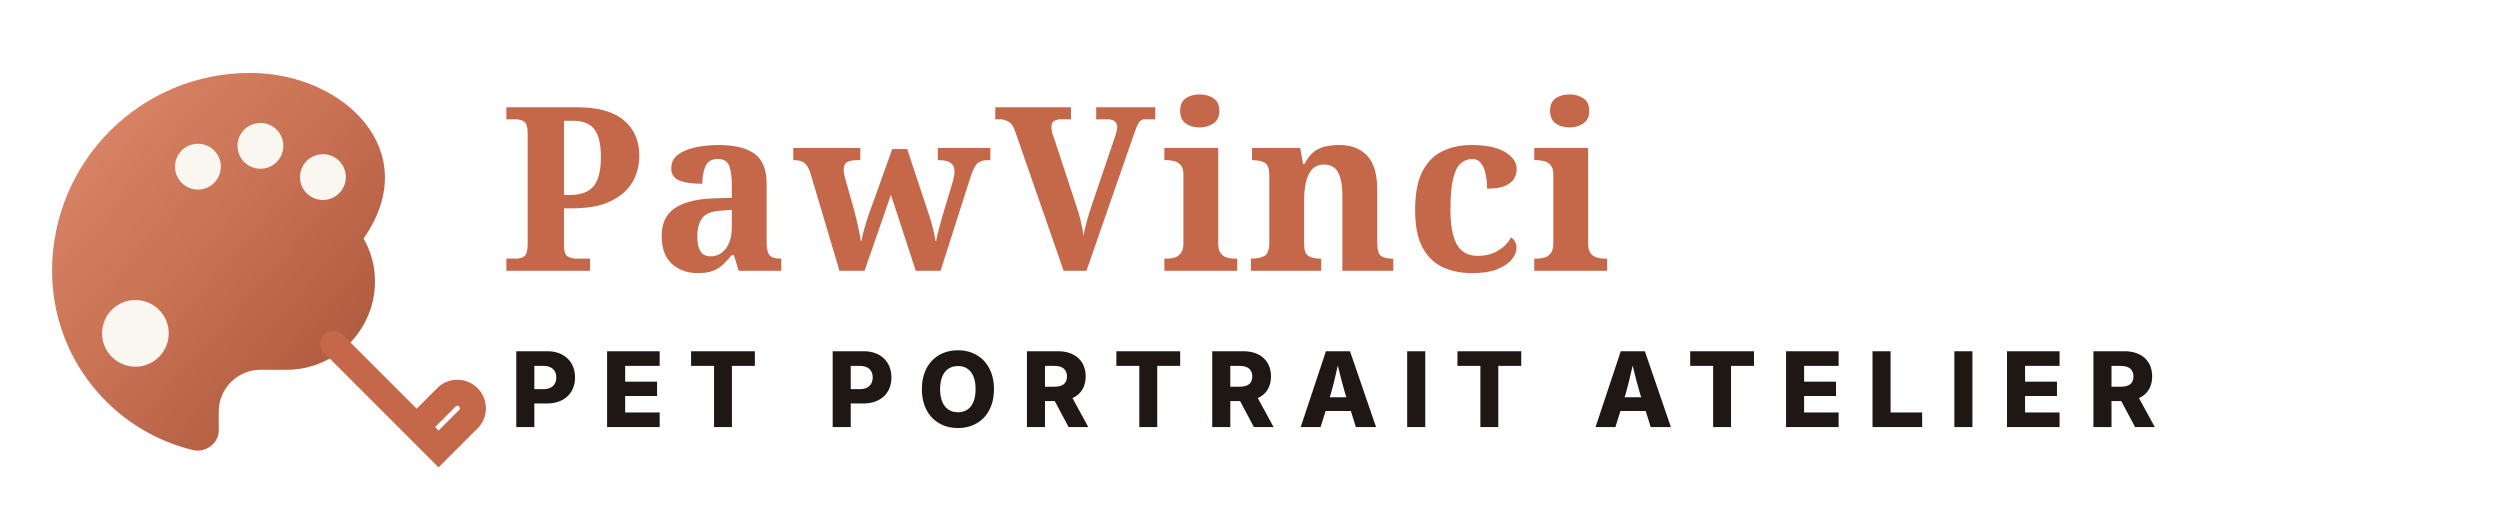
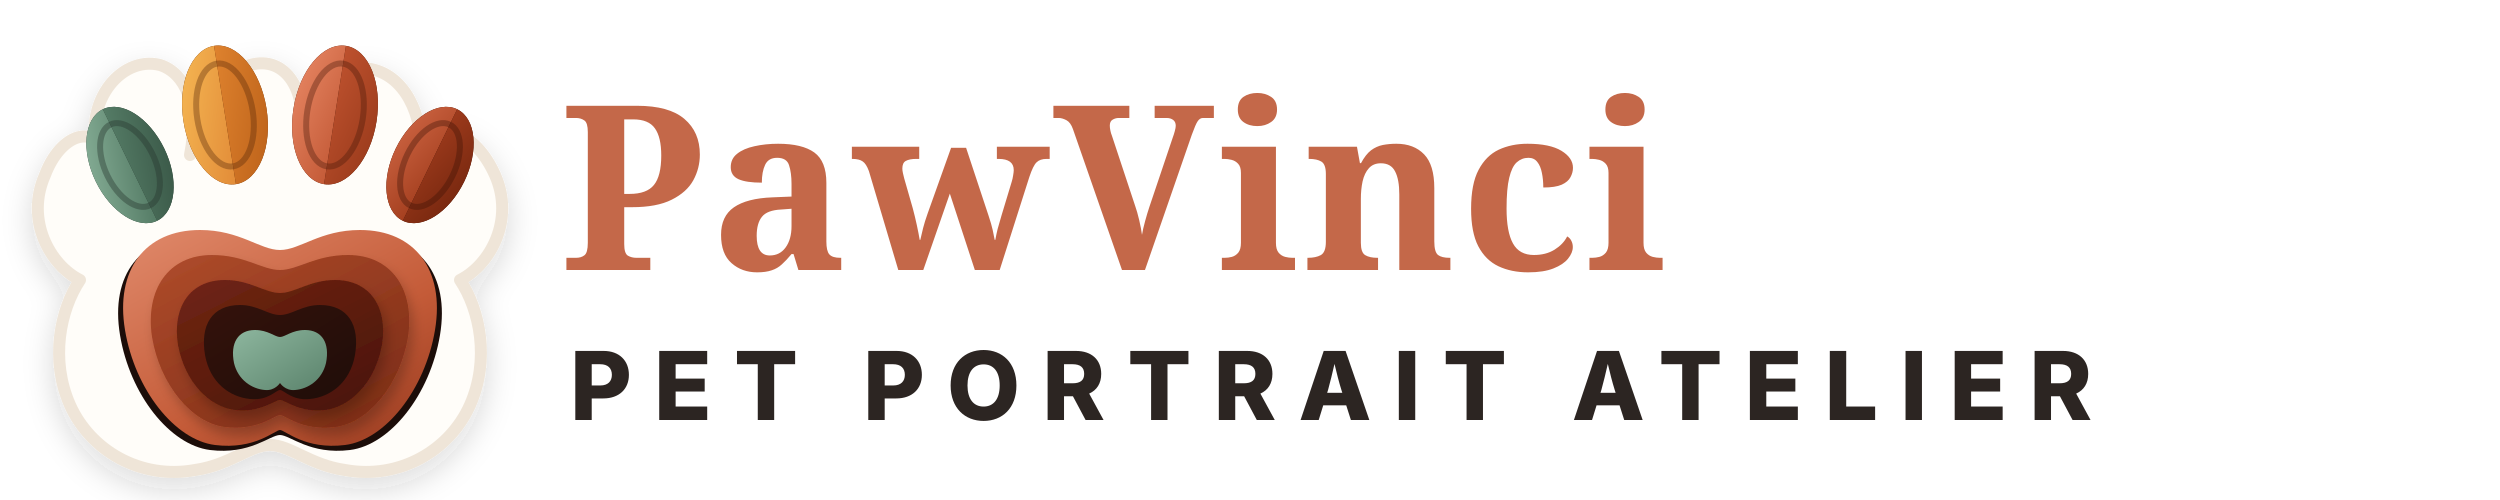
- <svg xmlns="http://www.w3.org/2000/svg" viewBox="0 0 240 50" width="240" height="50" fill="none">
+ <svg xmlns="http://www.w3.org/2000/svg" viewBox="0 0 250 50" width="250" height="50" fill="none">
  <defs>
-     <linearGradient id="terracottaGrad" x1="0%" y1="0%" x2="100%" y2="100%">
+     <linearGradient id="toeSageGrad" x1="0%" y1="0%" x2="100%" y2="100%">
+       <stop offset="0%" stop-color="#8BB39B" />
+       <stop offset="100%" stop-color="#557C66" />
+     </linearGradient>
+     <linearGradient id="toeSageDark" x1="0%" y1="0%" x2="100%" y2="100%">
+       <stop offset="0%" stop-color="#557C66" />
+       <stop offset="100%" stop-color="#365343" />
+     </linearGradient>
+     <linearGradient id="toeAmberGrad" x1="0%" y1="0%" x2="100%" y2="100%">
+       <stop offset="0%" stop-color="#F7BA55" />
+       <stop offset="100%" stop-color="#E28C38" />
+     </linearGradient>
+     <linearGradient id="toeAmberDark" x1="0%" y1="0%" x2="100%" y2="100%">
+       <stop offset="0%" stop-color="#DE822E" />
+       <stop offset="100%" stop-color="#BA5F18" />
+     </linearGradient>
+     <linearGradient id="toeTerraGrad" x1="0%" y1="0%" x2="100%" y2="100%">
+       <stop offset="0%" stop-color="#E88764" />
+       <stop offset="100%" stop-color="#C45B38" />
+     </linearGradient>
+     <linearGradient id="toeTerraDark" x1="0%" y1="0%" x2="100%" y2="100%">
+       <stop offset="0%" stop-color="#BD512E" />
+       <stop offset="100%" stop-color="#98391A" />
+     </linearGradient>
+     <linearGradient id="toeRustGrad" x1="0%" y1="0%" x2="100%" y2="100%">
+       <stop offset="0%" stop-color="#CE6543" />
+       <stop offset="100%" stop-color="#A54020" />
+     </linearGradient>
+     <linearGradient id="toeRustDark" x1="0%" y1="0%" x2="100%" y2="100%">
+       <stop offset="0%" stop-color="#9C3A1C" />
+       <stop offset="100%" stop-color="#73250D" />
+     </linearGradient>
+     <linearGradient id="padLayer1" x1="10%" y1="0%" x2="90%" y2="100%">
      <stop offset="0%" stop-color="#DE8667" />
-       <stop offset="50%" stop-color="#C46849" />
-       <stop offset="100%" stop-color="#9E482C" />
+       <stop offset="60%" stop-color="#C45B38" />
+       <stop offset="100%" stop-color="#9C3D21" />
    </linearGradient>
+     <linearGradient id="padLayer2" x1="10%" y1="0%" x2="90%" y2="100%">
+       <stop offset="0%" stop-color="#AD4A2A" />
+       <stop offset="100%" stop-color="#7B2C16" />
+     </linearGradient>
+     <linearGradient id="padLayer3" x1="10%" y1="0%" x2="90%" y2="100%">
+       <stop offset="0%" stop-color="#6F2413" />
+       <stop offset="100%" stop-color="#4A150A" />
+     </linearGradient>
+     <linearGradient id="padLayer4" x1="0%" y1="0%" x2="100%" y2="100%">
+       <stop offset="0%" stop-color="#34120B" />
+       <stop offset="100%" stop-color="#1F0D09" />
+     </linearGradient>
+     <linearGradient id="padCoreSage" x1="0%" y1="0%" x2="100%" y2="100%">
+       <stop offset="0%" stop-color="#8DB69E" />
+       <stop offset="100%" stop-color="#5B836C" />
+     </linearGradient>
+     <filter id="stickerShadow" x="-20%" y="-20%" width="140%" height="140%">
+       <feDropShadow dx="0" dy="1.2" stdDeviation="1.5" flood-color="#2D2522" flood-opacity="0.16" />
+     </filter>
+     <filter id="innerCut" x="-20%" y="-20%" width="140%" height="140%">
+       <feDropShadow dx="0.4" dy="0.8" stdDeviation="0.6" flood-color="#000000" flood-opacity="0.22" />
+     </filter>
    <style>
-       .logo-brand { fill: #C46849; }
-       .logo-sub { fill: #1E1714; font-weight: 800; }
-       @media (prefers-color-scheme: dark) {
-         .logo-sub { fill: #FAF5F0; }
-       }
+       .brand-title { fill: #C46849; font-family: 'Playfair Display', Georgia, serif; font-weight: 700; }
+       .brand-slogan { fill: #2C2522; font-family: 'DM Sans', -apple-system, sans-serif; font-weight: 800; letter-spacing: 2.2px; }
    </style>
  </defs>
-   <g transform="translate(4, 5)">
-     <path d="M20 2C9.5 2 1 10.5 1 21c0 8.3 5.7 15.3 13.5 17.2 1.2.3 2.5-.6 2.5-1.9v-1.8c0-2.2 1.8-4 4-4h2.5c4.7 0 8.5-3.8 8.5-8.5 0-1.5-.4-2.9-1.1-4.1C36.8 9.5 29 2 20 2z" fill="url(#terracottaGrad)" opacity="0.95" />
-     <circle cx="9" cy="27" r="3.2" fill="#FAF6F0" />
-     <circle cx="15" cy="11" r="2.2" fill="#FAF6F0" />
-     <circle cx="21" cy="9" r="2.2" fill="#FAF6F0" />
-     <circle cx="27" cy="12" r="2.2" fill="#FAF6F0" />
-     <path d="M28 28L38 38M36 36l3-3a1.5 1.5 0 012.1 2.1l-3 3-2.1-2.1z" stroke="#C46849" stroke-width="2.5" stroke-linecap="round" />
+   <g transform="translate(3, 2.5)">
+     <g filter="url(#stickerShadow)">
+       <path d="         M 7 13.5 C 5 8 9 3 13 4 C 15.5 4.8 17 8 16 13         C 16.5 10 18.5 5 22 4 C 25.5 3 28 6.5 27 12         C 28 7 31 3.5 34.5 4.5 C 38 5.5 39.5 10 39 13.5         C 40.5 9 44.5 10.5 46.5 15 C 48.5 19.5 46 24 43 25.5         C 45 28.5 46 33.5 44 38 C 42 42.5 37 45.5 31.5 44.5         C 28 44 26 42 24 42 C 22 42 20 44 16.5 44.5         C 11 45.5 6 42.5 4 38 C 2 33.5 3 28.5 5 25.5         C 2 24 -0.5 19.5 1.5 15 C 3 11 6.5 9.5 8 13.5 Z       " fill="#FFFDF9" stroke="#EFE5D8" stroke-width="1.2" stroke-linejoin="round" />
+     </g>
+     <g transform="translate(10, 14) rotate(-26)">
+       <ellipse cx="0" cy="0" rx="3.8" ry="6.2" fill="#2E4136" />
+       <path d="M 0 -6.2 A 3.8 6.2 0 0 0 0 6.2 Z" fill="url(#toeSageGrad)" />
+       <path d="M 0 -6.2 A 3.8 6.2 0 0 1 0 6.2 Z" fill="url(#toeSageDark)" />
+       <ellipse cx="0" cy="0" rx="2.5" ry="4.5" fill="none" stroke="#25352C" stroke-width="0.6" opacity="0.4" />
+     </g>
+     <g transform="translate(19.5, 9) rotate(-9)">
+       <ellipse cx="0" cy="0" rx="4.2" ry="7" fill="#6E3309" />
+       <path d="M 0 -7 A 4.2 7 0 0 0 0 7 Z" fill="url(#toeAmberGrad)" />
+       <path d="M 0 -7 A 4.2 7 0 0 1 0 7 Z" fill="url(#toeAmberDark)" />
+       <ellipse cx="0" cy="0" rx="2.8" ry="5.2" fill="none" stroke="#502305" stroke-width="0.6" opacity="0.35" />
+     </g>
+     <g transform="translate(30.5, 9) rotate(9)">
+       <ellipse cx="0" cy="0" rx="4.2" ry="7" fill="#581F0C" />
+       <path d="M 0 -7 A 4.2 7 0 0 0 0 7 Z" fill="url(#toeTerraGrad)" />
+       <path d="M 0 -7 A 4.2 7 0 0 1 0 7 Z" fill="url(#toeTerraDark)" />
+       <ellipse cx="0" cy="0" rx="2.8" ry="5.2" fill="none" stroke="#421406" stroke-width="0.6" opacity="0.35" />
+     </g>
+     <g transform="translate(40, 14) rotate(26)">
+       <ellipse cx="0" cy="0" rx="3.8" ry="6.2" fill="#4B1607" />
+       <path d="M 0 -6.2 A 3.8 6.2 0 0 0 0 6.2 Z" fill="url(#toeRustGrad)" />
+       <path d="M 0 -6.2 A 3.8 6.2 0 0 1 0 6.2 Z" fill="url(#toeRustDark)" />
+       <ellipse cx="0" cy="0" rx="2.5" ry="4.5" fill="none" stroke="#360E04" stroke-width="0.6" opacity="0.35" />
+     </g>
+     <path d="       M 17 21 C 21 21 23 23 25 23 C 27 23 29 21 33 21       C 39 21 42 25 41 31 C 40 37 36 42 32 42.5       C 28 43 26 41 25 41 C 24 41 22 43 18 42.5       C 14 42 10 37 9 31 C 8 25 11 21 17 21 Z     " fill="#1C0D09" />
+     <path d="       M 17 20.5 C 21 20.5 23 22.5 25 22.5 C 27 22.5 29 20.5 33 20.5       C 38.5 20.5 41.5 24.5 40.5 30.5 C 39.5 36.5 35.5 41.5 31.5 42       C 27.5 42.5 25.5 40.5 25 40.5 C 24.5 40.5 22.5 42.5 18.5 42       C 14.5 41.5 10.5 36.5 9.5 30.5 C 8.5 24.5 11.5 20.5 17 20.5 Z     " fill="url(#padLayer1)" />
+     <path d="       M 18.2 23 C 21.5 23 23.2 24.5 25 24.5 C 26.8 24.5 28.5 23 31.8 23       C 36.2 23 38.5 26.5 37.8 31.2 C 37 36 33.8 39.8 30.5 40.2       C 27.2 40.6 25.5 39 25 39 C 24.5 39 22.8 40.6 19.5 40.2       C 16.2 39.8 13 36 12.2 31.2 C 11.5 26.5 13.8 23 18.2 23 Z     " fill="url(#padLayer2)" filter="url(#innerCut)" />
+     <path d="       M 19.5 25.5 C 22 25.5 23.5 26.8 25 26.8 C 26.5 26.8 28 25.5 30.5 25.5       C 34 25.5 35.8 28.2 35.2 32 C 34.5 35.8 32 38.2 29.5 38.5       C 27 38.8 25.5 37.5 25 37.5 C 24.5 37.5 23 38.8 20.5 38.5       C 18 38.2 15.5 35.8 14.8 32 C 14.2 28.2 16 25.5 19.5 25.5 Z     " fill="url(#padLayer3)" filter="url(#innerCut)" />
+     <path d="       M 21 28 C 22.8 28 23.8 29 25 29 C 26.2 29 27.2 28 29 28       C 31.8 28 33 30 32.5 33 C 32 35.8 30 37.2 28 37.4       C 26.2 37.6 25.4 36.5 25 36.5 C 24.6 36.5 23.8 37.6 22 37.4       C 20 37.2 18 35.8 17.5 33 C 17 30 18.2 28 21 28 Z     " fill="url(#padLayer4)" />
+     <path d="       M 22.5 30.5 C 23.8 30.5 24.5 31.2 25 31.2 C 25.5 31.2 26.2 30.5 27.5 30.5       C 29.2 30.5 30 31.8 29.6 33.8 C 29.2 35.5 27.8 36.4 26.5 36.5       C 25.5 36.6 25 35.8 25 35.8 C 25 35.8 24.5 36.6 23.5 36.5       C 22.2 36.4 20.8 35.5 20.4 33.8 C 20 31.8 20.8 30.5 22.5 30.5 Z     " fill="url(#padCoreSage)" />
  </g>
-   <text x="48" y="26" font-family="'Playfair Display', Georgia, serif" font-size="22" font-weight="700" class="logo-brand" letter-spacing="0.5">PawVinci</text>
-   <text x="49" y="41" font-family="'DM Sans', -apple-system, sans-serif" font-size="10" font-weight="800" class="logo-sub" letter-spacing="2.2">PET PORTRAIT ATELIER</text>
+   <g transform="translate(56, 0)">
+     <text x="0" y="27" font-size="23" class="brand-title" letter-spacing="0.4">PawVinci</text>
+     <text x="1" y="42" font-size="9.5" class="brand-slogan">PET PORTRAIT ATELIER</text>
+   </g>
</svg>
